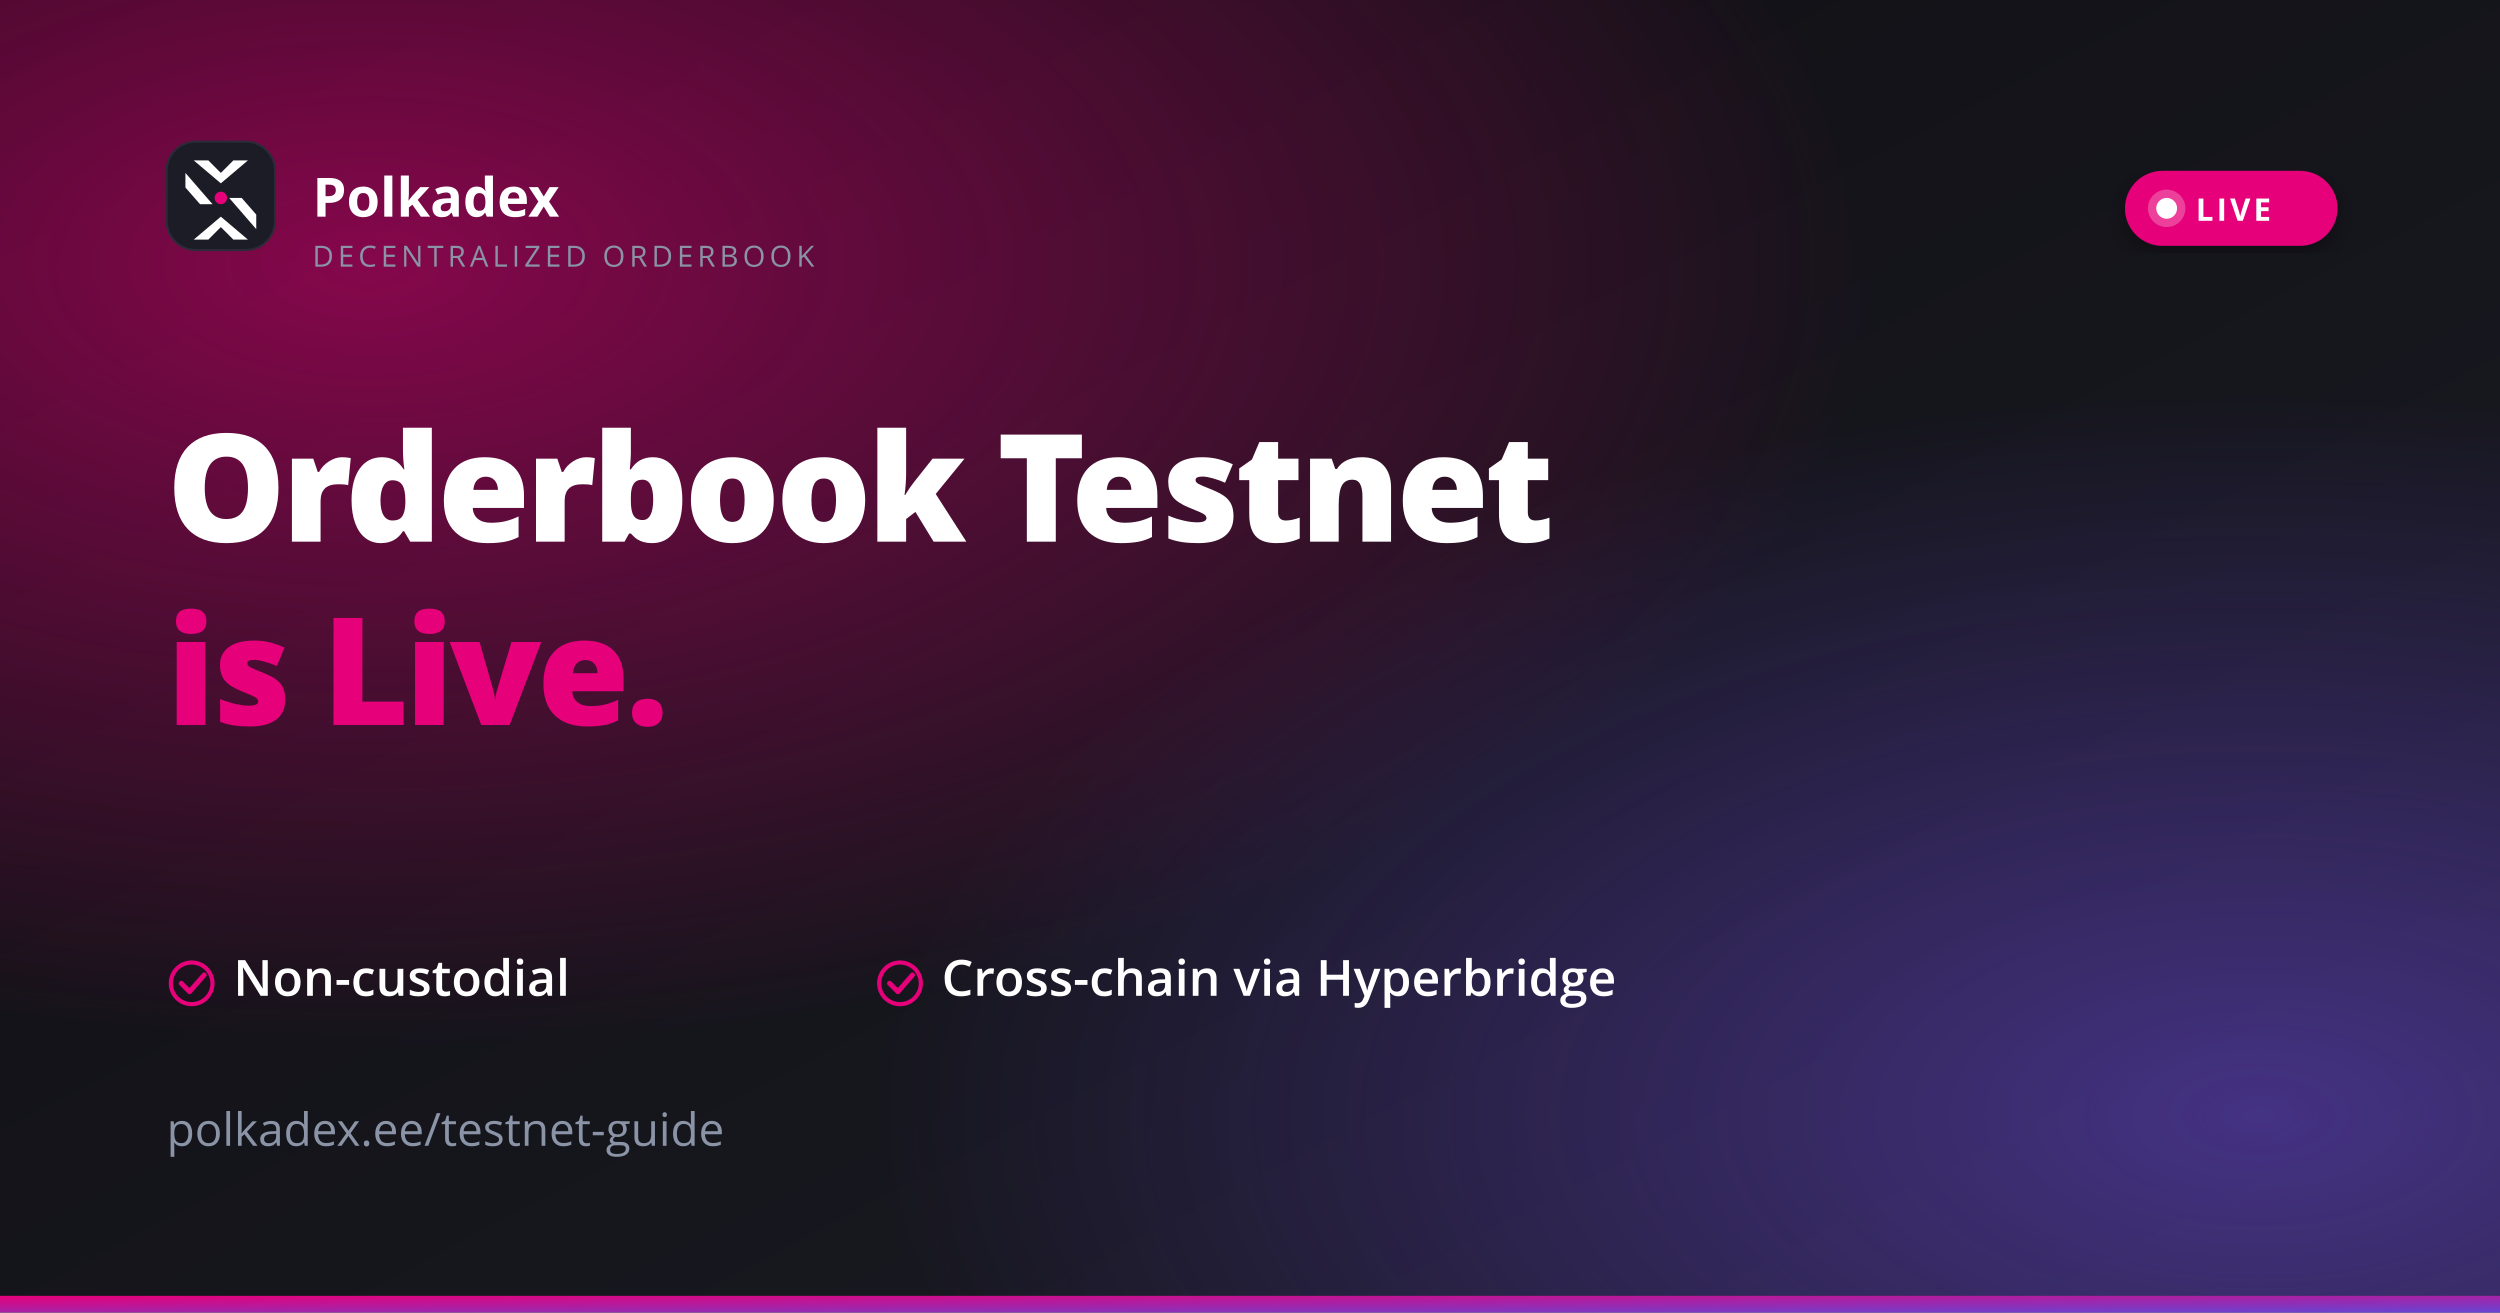
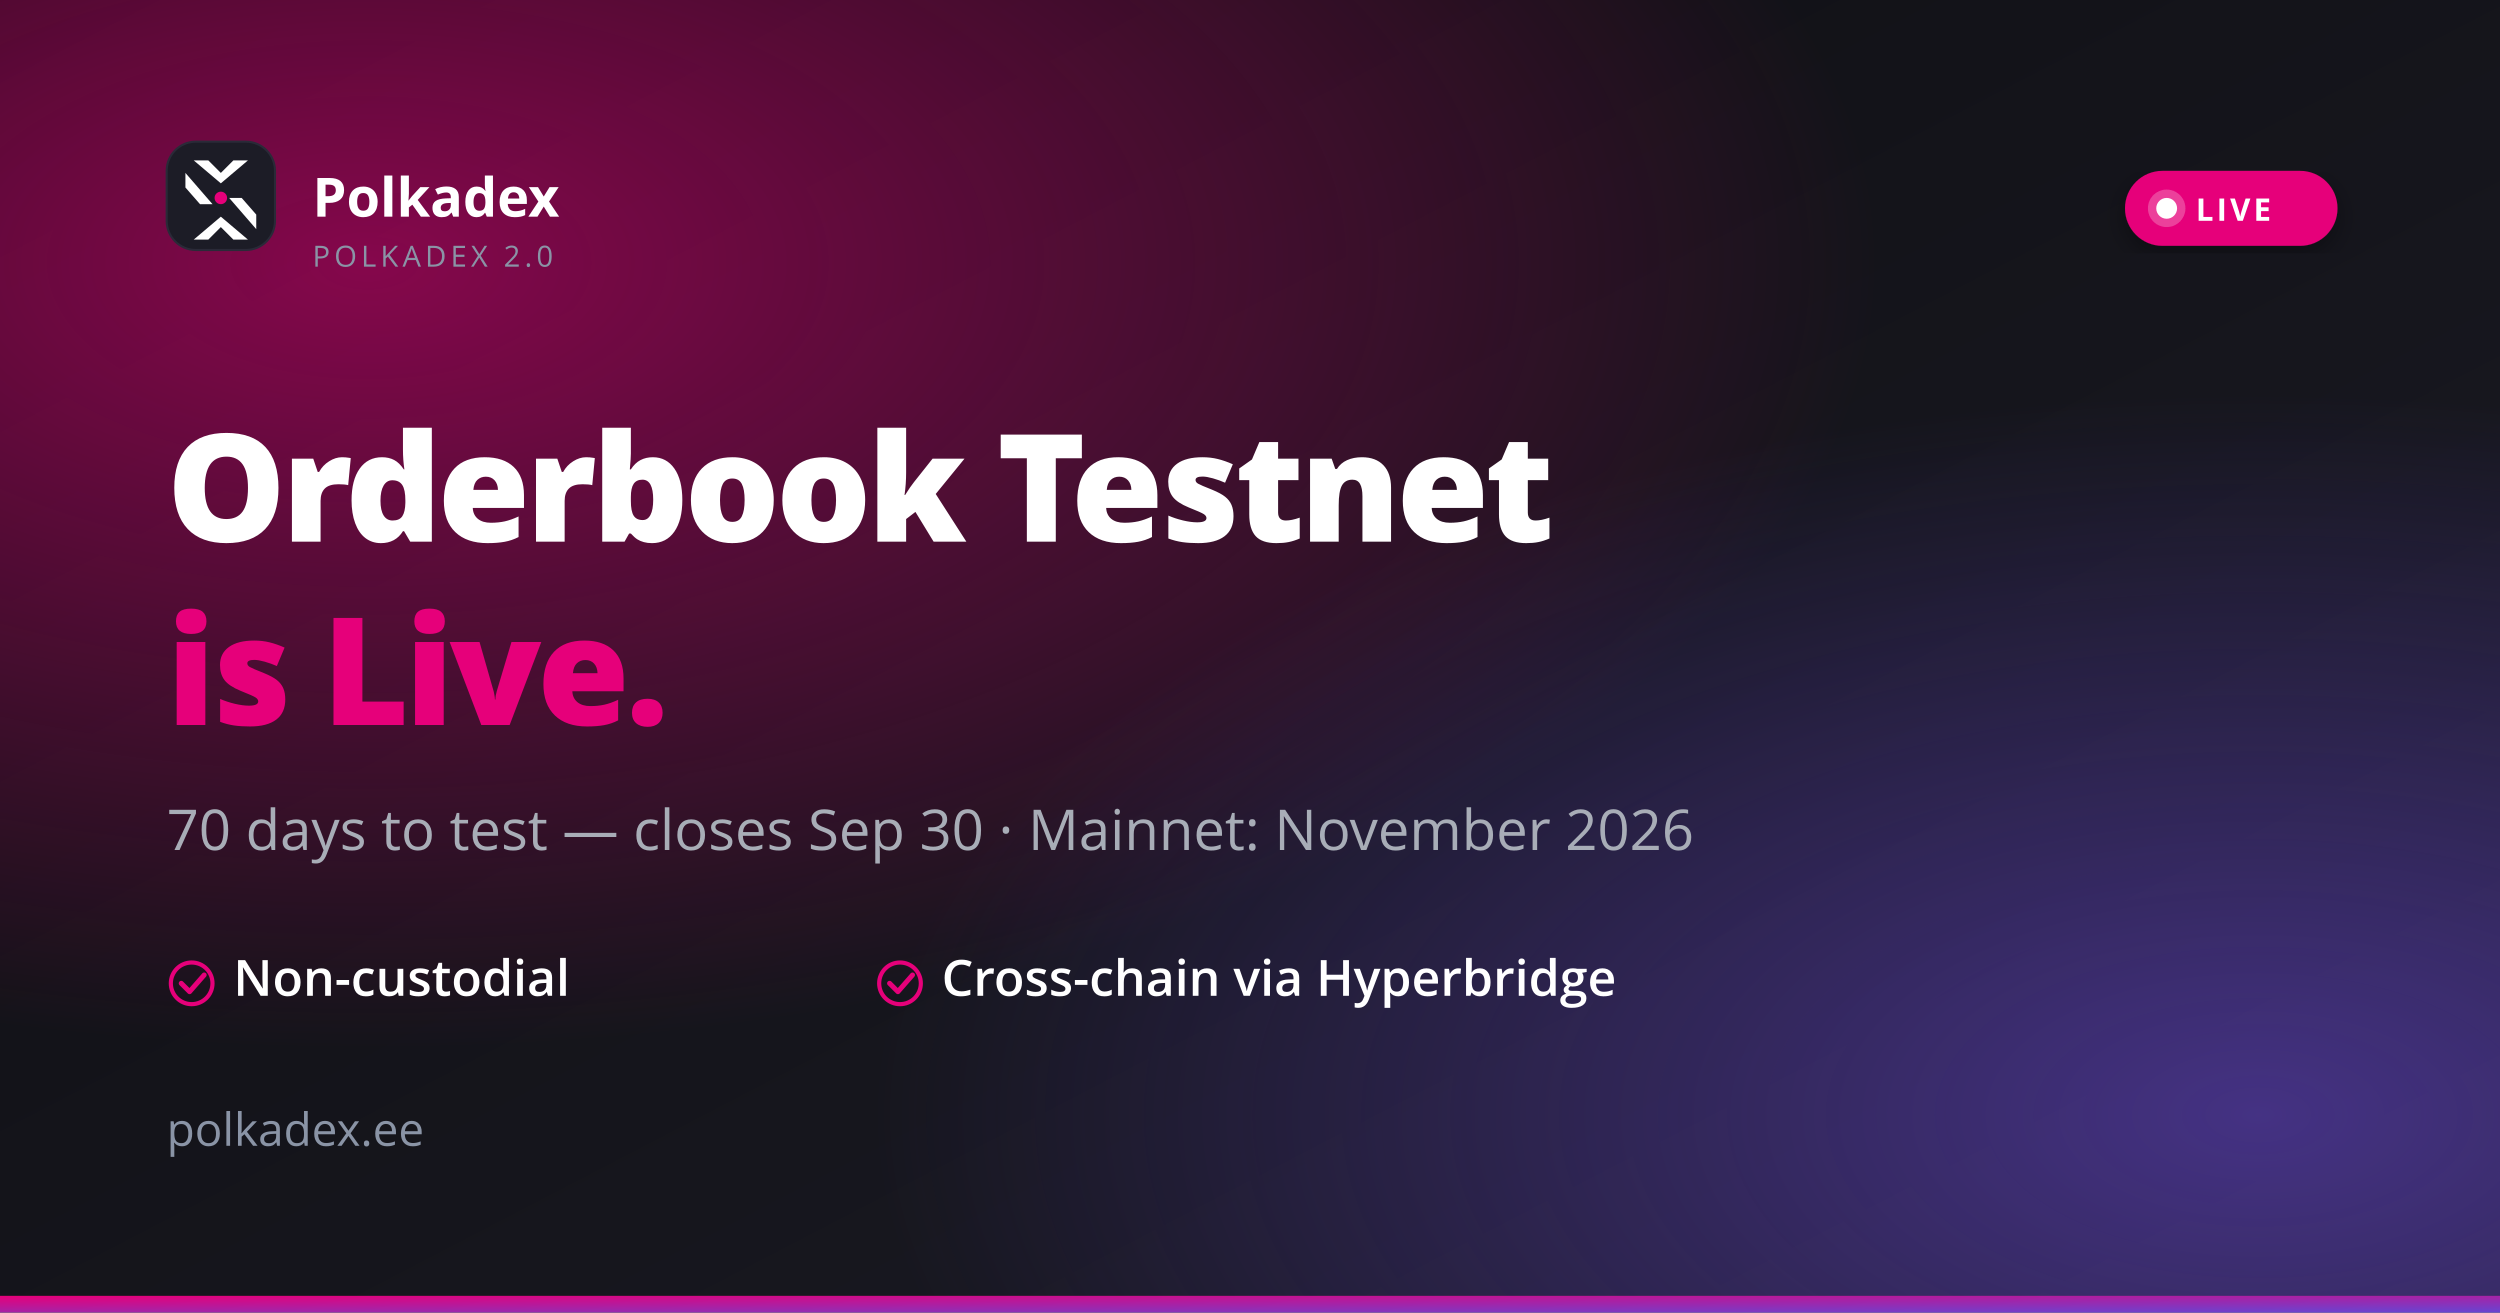
<svg xmlns="http://www.w3.org/2000/svg" viewBox="0 0 1200 630" fill="none" font-family="'Open Sans', -apple-system, BlinkMacSystemFont, 'Segoe UI', Roboto, sans-serif">
  <defs>
    <linearGradient id="bg" x1="0" y1="0" x2="1" y2="1">
      <stop offset="0%" stop-color="#0D0D10" />
      <stop offset="100%" stop-color="#1C1C26" />
    </linearGradient>
    <linearGradient id="brand" x1="0" y1="0" x2="1" y2="1">
      <stop offset="0%" stop-color="#E6007A" />
      <stop offset="100%" stop-color="#6745D2" />
    </linearGradient>
    <radialGradient id="blob1" cx="0.15" cy="0.2" r="0.6">
      <stop offset="0%" stop-color="#E6007A" stop-opacity="0.55" />
      <stop offset="100%" stop-color="#E6007A" stop-opacity="0" />
    </radialGradient>
    <radialGradient id="blob2" cx="0.9" cy="0.85" r="0.55">
      <stop offset="0%" stop-color="#6745D2" stop-opacity="0.55" />
      <stop offset="100%" stop-color="#6745D2" stop-opacity="0" />
    </radialGradient>
    <filter id="softShadow" x="-10%" y="-10%" width="120%" height="120%">
      <feDropShadow dx="0" dy="4" stdDeviation="6" flood-color="#000" flood-opacity="0.35" />
    </filter>
  </defs>
  <rect width="1200" height="630" fill="url(#bg)" />
  <rect width="1200" height="630" fill="url(#blob1)" />
  <rect width="1200" height="630" fill="url(#blob2)" />
  <g transform="translate(80 74)">
    <g transform="translate(0 -6)">
      <rect x="0" y="0" width="52" height="52" rx="14" fill="#1C1C26" stroke="#2A2A38" />
      <path d="M43 42 v-7 L36 27 h-6 Z" fill="#fff" />
      <path d="M9 15 v7 l7 8 h6 Z" fill="#fff" />
      <path d="M13 9 h7 l6 6 6-6 h7 L26 20 Z" fill="#fff" />
      <path d="M13 47 h7 l6-6 6 6 h7 L26 36 Z" fill="#fff" />
      <circle cx="26" cy="27" r="3" fill="#E6007A" />
    </g>
    <text x="70" y="30" font-size="26" font-weight="700" fill="#fff">Polkadex</text>
-     <text x="70" y="54" font-size="14" font-weight="500" fill="#8A94A6" letter-spacing="2">DECENTRALIZED ORDERBOOK</text>
+     <text x="70" y="54" font-size="14" font-weight="500" fill="#8A94A6" letter-spacing="2">POLKADEX 2.0</text>
  </g>
  <g transform="translate(1020 82)" filter="url(#softShadow)">
    <rect x="0" y="0" width="102" height="36" rx="18" fill="#E6007A" />
    <circle cx="20" cy="18" r="5" fill="#fff" />
    <circle cx="20" cy="18" r="9" fill="#fff" opacity="0.25">
      <animate attributeName="r" values="6;12;6" dur="1.6s" repeatCount="indefinite" />
      <animate attributeName="opacity" values="0.35;0;0.35" dur="1.6s" repeatCount="indefinite" />
    </circle>
    <text x="34" y="24" font-size="15" font-weight="700" fill="#fff" letter-spacing="1.5">LIVE</text>
  </g>
  <text x="80" y="260" font-size="72" font-weight="800" fill="#ffffff" letter-spacing="-2">Orderbook Testnet</text>
  <text x="80" y="348" font-size="72" font-weight="800" fill="#E6007A" letter-spacing="-2">is Live.</text>
+   <text x="80" y="408" font-size="27" font-weight="500" fill="#A8ADB7">70 days to test — closes Sep 30 · Mainnet: November 2026</text>
  <g transform="translate(80 460)">
    <g>
      <circle cx="12" cy="12" r="10" fill="none" stroke="#E6007A" stroke-width="2" />
      <path d="M7 12 l4 4 l7 -8" fill="none" stroke="#E6007A" stroke-width="2.4" stroke-linecap="round" stroke-linejoin="round" />
      <text x="32" y="18" font-size="24" font-weight="600" fill="#fff">Non-custodial</text>
    </g>
    <g transform="translate(340 0)">
      <circle cx="12" cy="12" r="10" fill="none" stroke="#E6007A" stroke-width="2" />
      <path d="M7 12 l4 4 l7 -8" fill="none" stroke="#E6007A" stroke-width="2.4" stroke-linecap="round" stroke-linejoin="round" />
      <text x="32" y="18" font-size="24" font-weight="600" fill="#fff">Cross-chain via Hyperbridge</text>
    </g>
  </g>
  <g transform="translate(80 550)">
-     <text font-size="22" font-weight="500" fill="#8A94A6">polkadex.ee/testnet-guide</text>
+     <text font-size="22" font-weight="500" fill="#8A94A6">polkadex.ee</text>
  </g>
  <rect x="0" y="622" width="1200" height="8" fill="url(#brand)" />
</svg>
